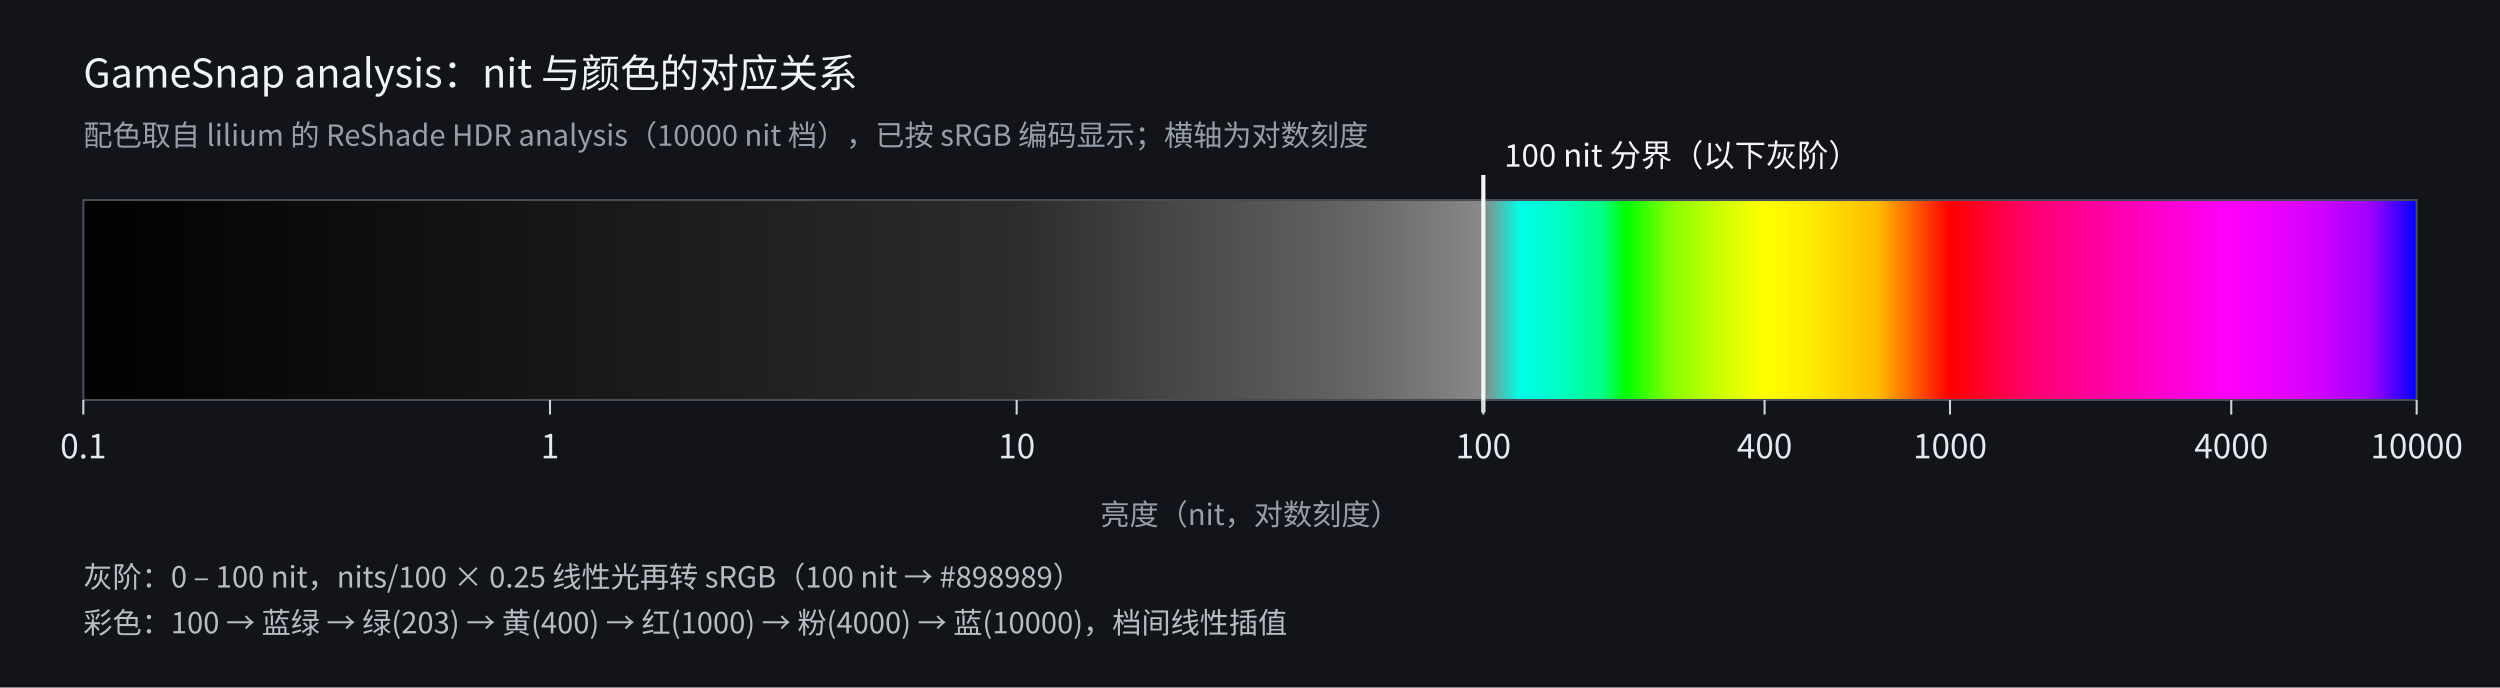
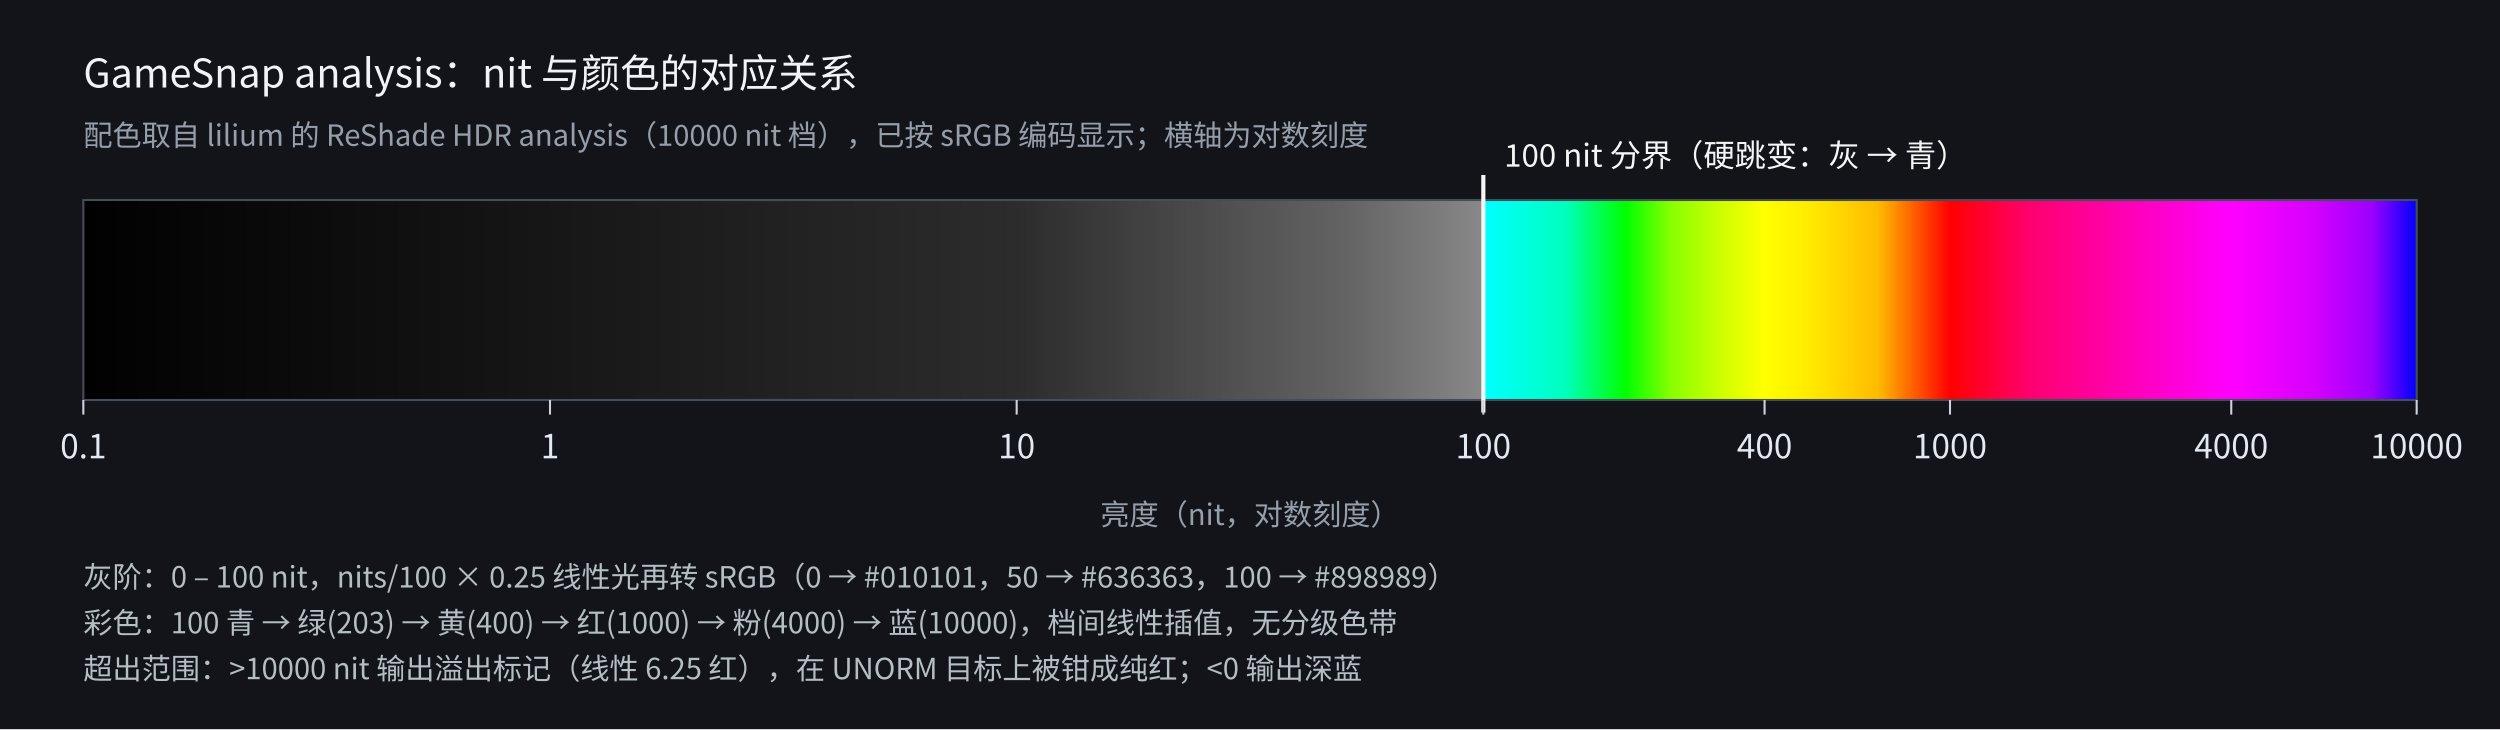
- <svg xmlns="http://www.w3.org/2000/svg" width="1200" height="330" viewBox="0 0 1200 330" font-family="Microsoft YaHei, Segoe UI, SimHei, Noto Sans CJK SC, sans-serif">
-   <rect width="1200" height="330" fill="#12141a" />
+ <svg xmlns="http://www.w3.org/2000/svg" width="1200" height="350" viewBox="0 0 1200 350" font-family="Microsoft YaHei, Segoe UI, SimHei, Noto Sans CJK SC, sans-serif">
+   <rect width="1200" height="350" fill="#12141a" />
  <text x="40" y="42" fill="#f0f3f8" font-size="19">GameSnap analysis：nit 与颜色的对应关系</text>
  <text x="40" y="70" fill="#969eaa" font-size="14">配色取自 lilium 的 ReShade HDR analysis（10000 nit 档），已按 sRGB 编码显示；横轴为对数刻度</text>
  <defs>
    <linearGradient id="ramp" x1="40" y1="0" x2="1160" y2="0" gradientUnits="userSpaceOnUse">
      <stop offset="0" stop-color="#010101" />
      <stop offset="0.4" stop-color="#2C2C2C" />
      <stop offset="0.54" stop-color="#636363" />
      <stop offset="0.581" stop-color="#7C7C7C" />
      <stop offset="0.6" stop-color="#898989" />
-       <stop offset="0.616" stop-color="#00FFE8" />
+       <stop offset="0.6" stop-color="#00FFFF" />
      <stop offset="0.635" stop-color="#00FFBE" />
-       <stop offset="0.651" stop-color="#00FF82" />
      <stop offset="0.661" stop-color="#00FF00" />
      <stop offset="0.68" stop-color="#86FF00" />
      <stop offset="0.701" stop-color="#CBFF00" />
      <stop offset="0.72" stop-color="#FFFF00" />
      <stop offset="0.74" stop-color="#FFEB00" />
      <stop offset="0.769" stop-color="#FFBC00" />
      <stop offset="0.8" stop-color="#FF0000" />
      <stop offset="0.835" stop-color="#FF0071" />
      <stop offset="0.88" stop-color="#FF00BC" />
      <stop offset="0.92" stop-color="#FF00FF" />
      <stop offset="0.956" stop-color="#D500FF" />
      <stop offset="0.981" stop-color="#9C00FF" />
      <stop offset="1" stop-color="#0000FF" />
    </linearGradient>
  </defs>
  <rect x="40" y="96" width="1120" height="96" fill="url(#ramp)" />
  <rect x="40" y="96" width="1120" height="96" fill="none" stroke="#464c58" stroke-width="1" />
  <line x1="712" y1="84" x2="712" y2="198" stroke="#f5f5f5" stroke-width="2" />
-   <text x="722" y="80" fill="#f5f5f5" font-size="15">100 nit 分界（以下灰阶）</text>
+   <text x="722" y="80" fill="#f5f5f5" font-size="15">100 nit 分界（硬跳变：灰 → 青）</text>
  <g fill="#e4e8f0" font-size="16" text-anchor="middle">
    <line x1="40" y1="192" x2="40" y2="199" stroke="#cdd2dc" />
    <text x="40" y="220">0.1</text>
    <line x1="264" y1="192" x2="264" y2="199" stroke="#cdd2dc" />
    <text x="264" y="220">1</text>
    <line x1="488" y1="192" x2="488" y2="199" stroke="#cdd2dc" />
    <text x="488" y="220">10</text>
    <line x1="712" y1="192" x2="712" y2="199" stroke="#cdd2dc" />
    <text x="712" y="220">100</text>
    <line x1="847" y1="192" x2="847" y2="199" stroke="#cdd2dc" />
    <text x="847" y="220">400</text>
    <line x1="936" y1="192" x2="936" y2="199" stroke="#cdd2dc" />
    <text x="936" y="220">1000</text>
    <line x1="1071" y1="192" x2="1071" y2="199" stroke="#cdd2dc" />
    <text x="1071" y="220">4000</text>
    <line x1="1160" y1="192" x2="1160" y2="199" stroke="#cdd2dc" />
    <text x="1160" y="220">10000</text>
  </g>
  <text x="600" y="252" fill="#969eaa" font-size="14" text-anchor="middle">亮度（nit，对数刻度）</text>
-   <text x="40" y="282" fill="#b6bec4" font-size="14">灰阶：0 – 100 nit，nits/100 × 0.25 线性光再转 sRGB（100 nit → #898989）</text>
-   <text x="40" y="304" fill="#b6bec4" font-size="14">彩色：100 → 蓝绿 → 绿(203) → 黄(400) → 红(1000) → 粉(4000) → 蓝(10000)，档间线性插值</text>
+   <text x="40" y="282" fill="#b6bec4" font-size="14">灰阶：0 – 100 nit，nits/100 × 0.25 线性光再转 sRGB（0 → #010101，50 → #636363，100 → #898989）</text>
+   <text x="40" y="304" fill="#b6bec4" font-size="14">彩色：100 青 → 绿(203) → 黄(400) → 红(1000) → 粉(4000) → 蓝(10000)，档间线性插值，无分级色带</text>
+   <text x="40" y="326" fill="#b6bec4" font-size="14">超出范围：&gt;10000 nit 输出溢出标记（线性 6.25 红），在 UNORM 目标上被钳成纯红；&lt;0 输出深蓝</text>
</svg>
